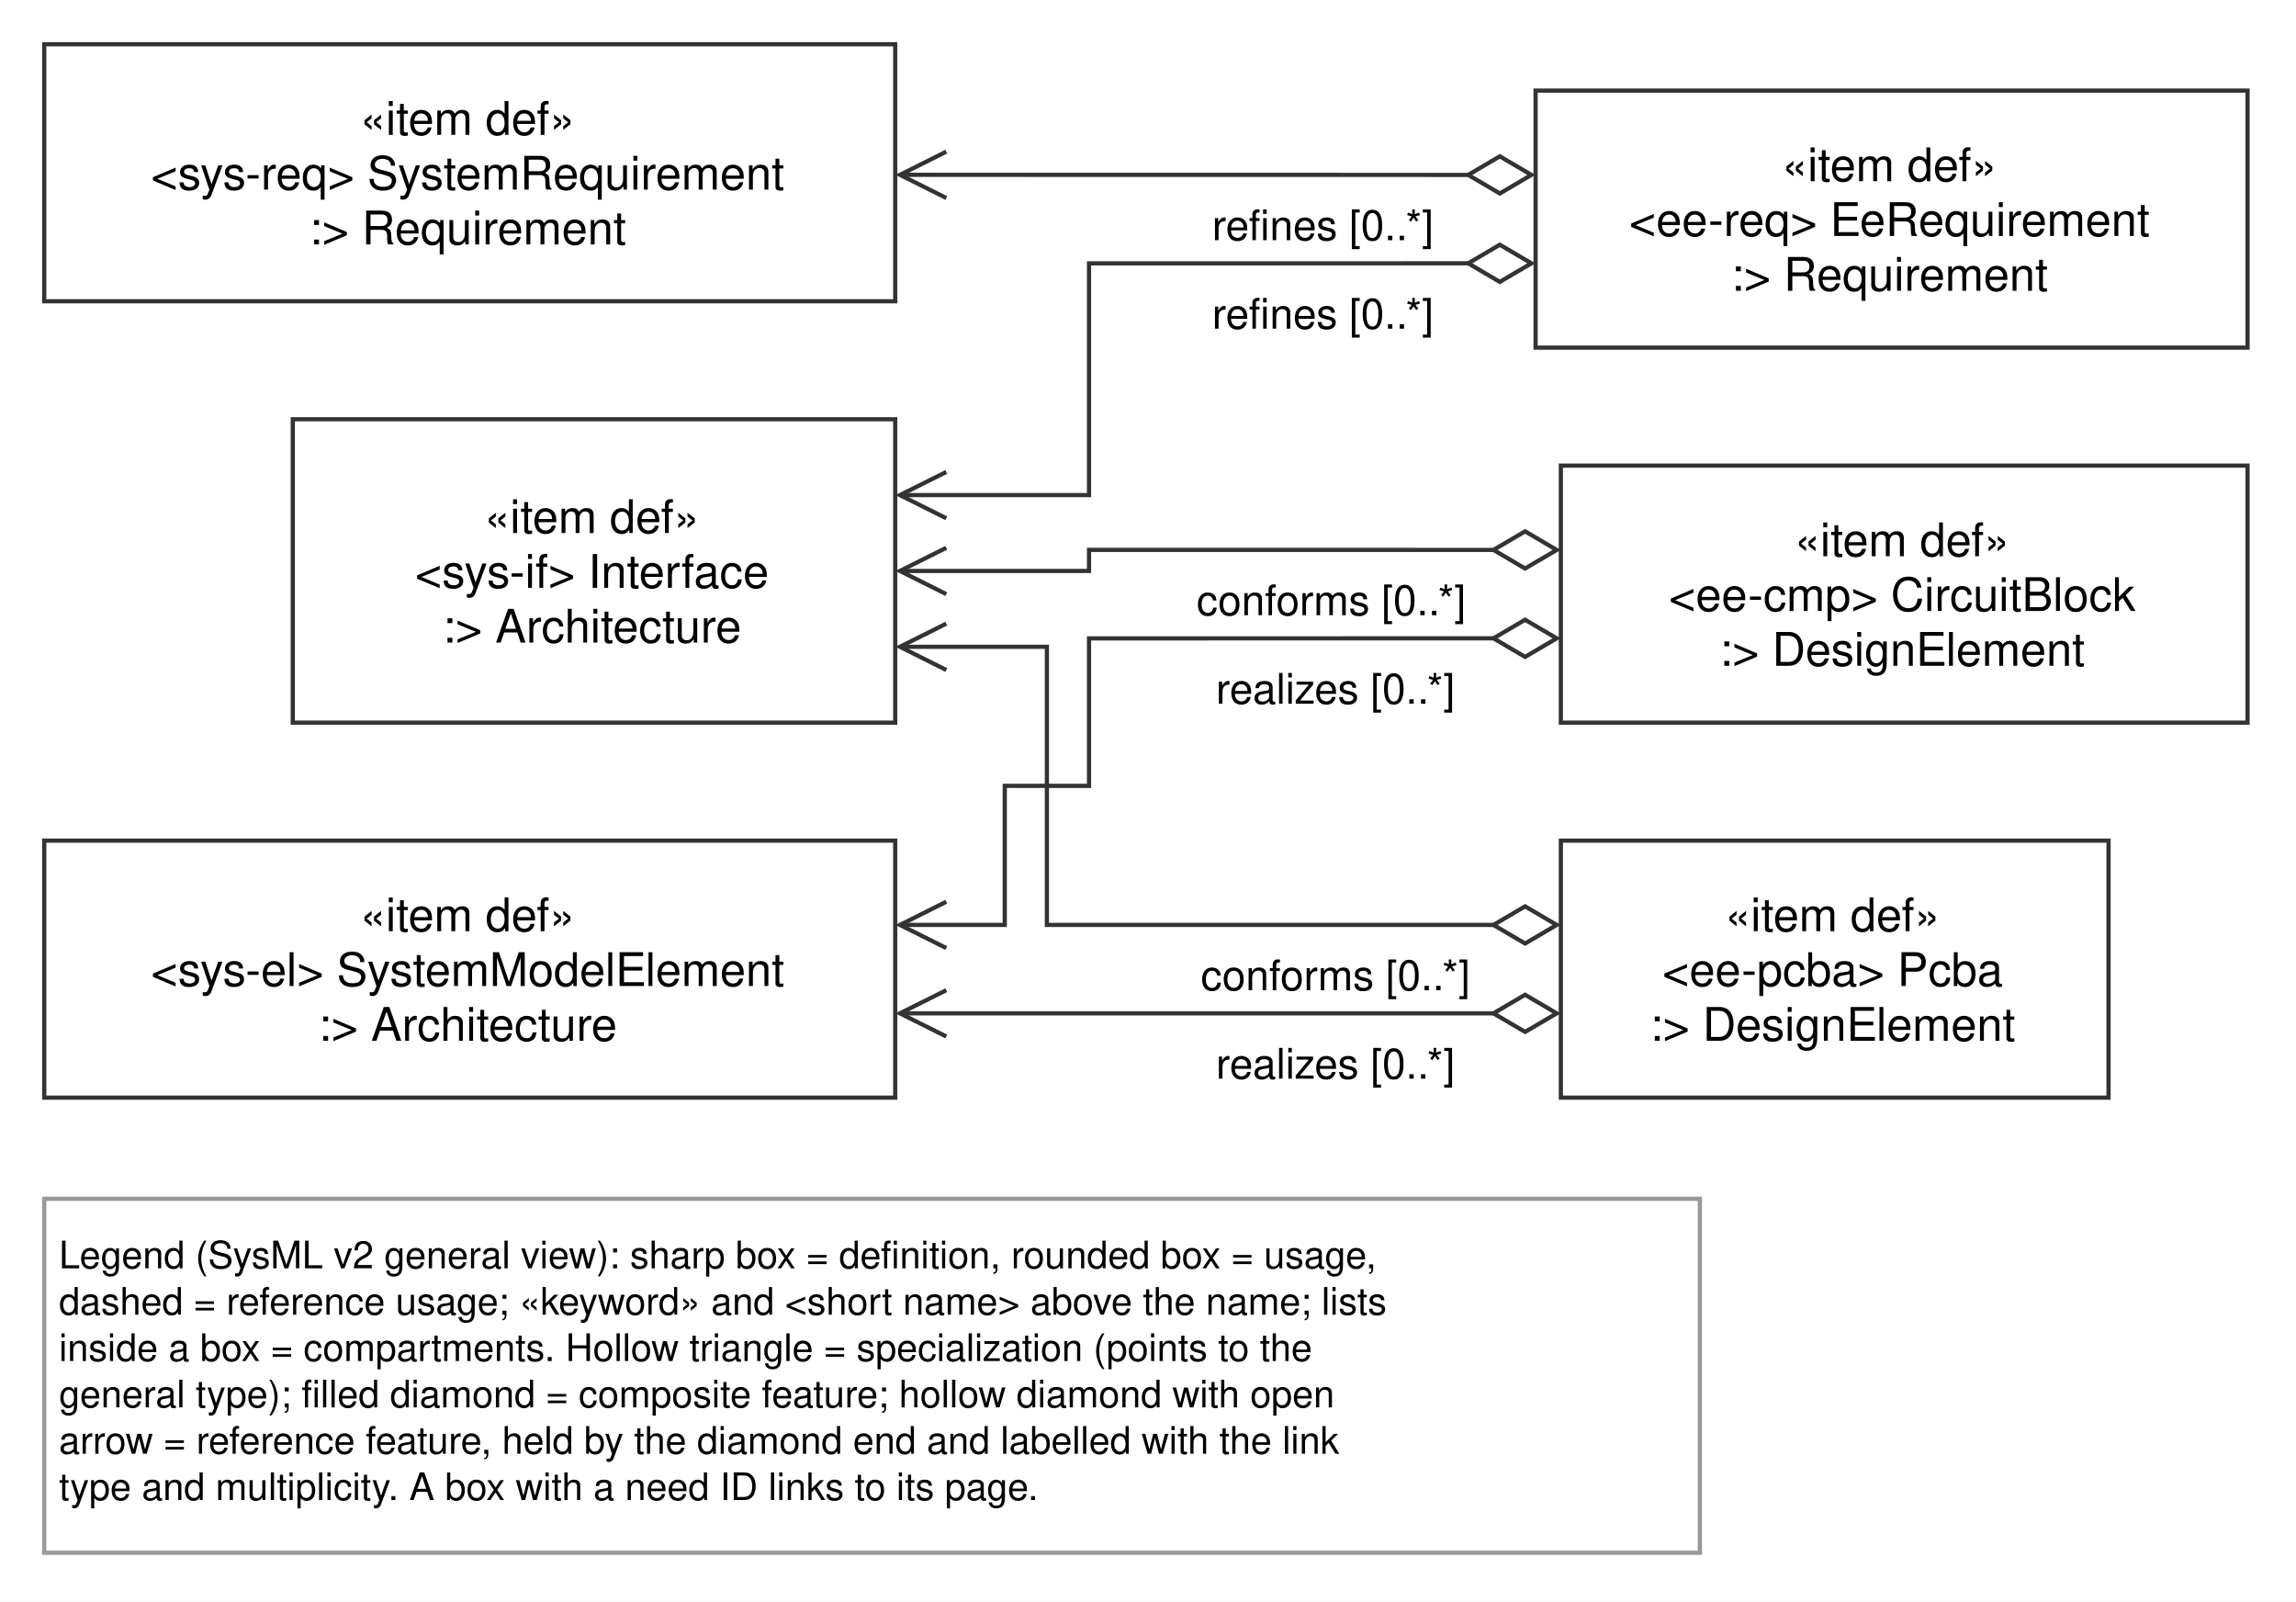
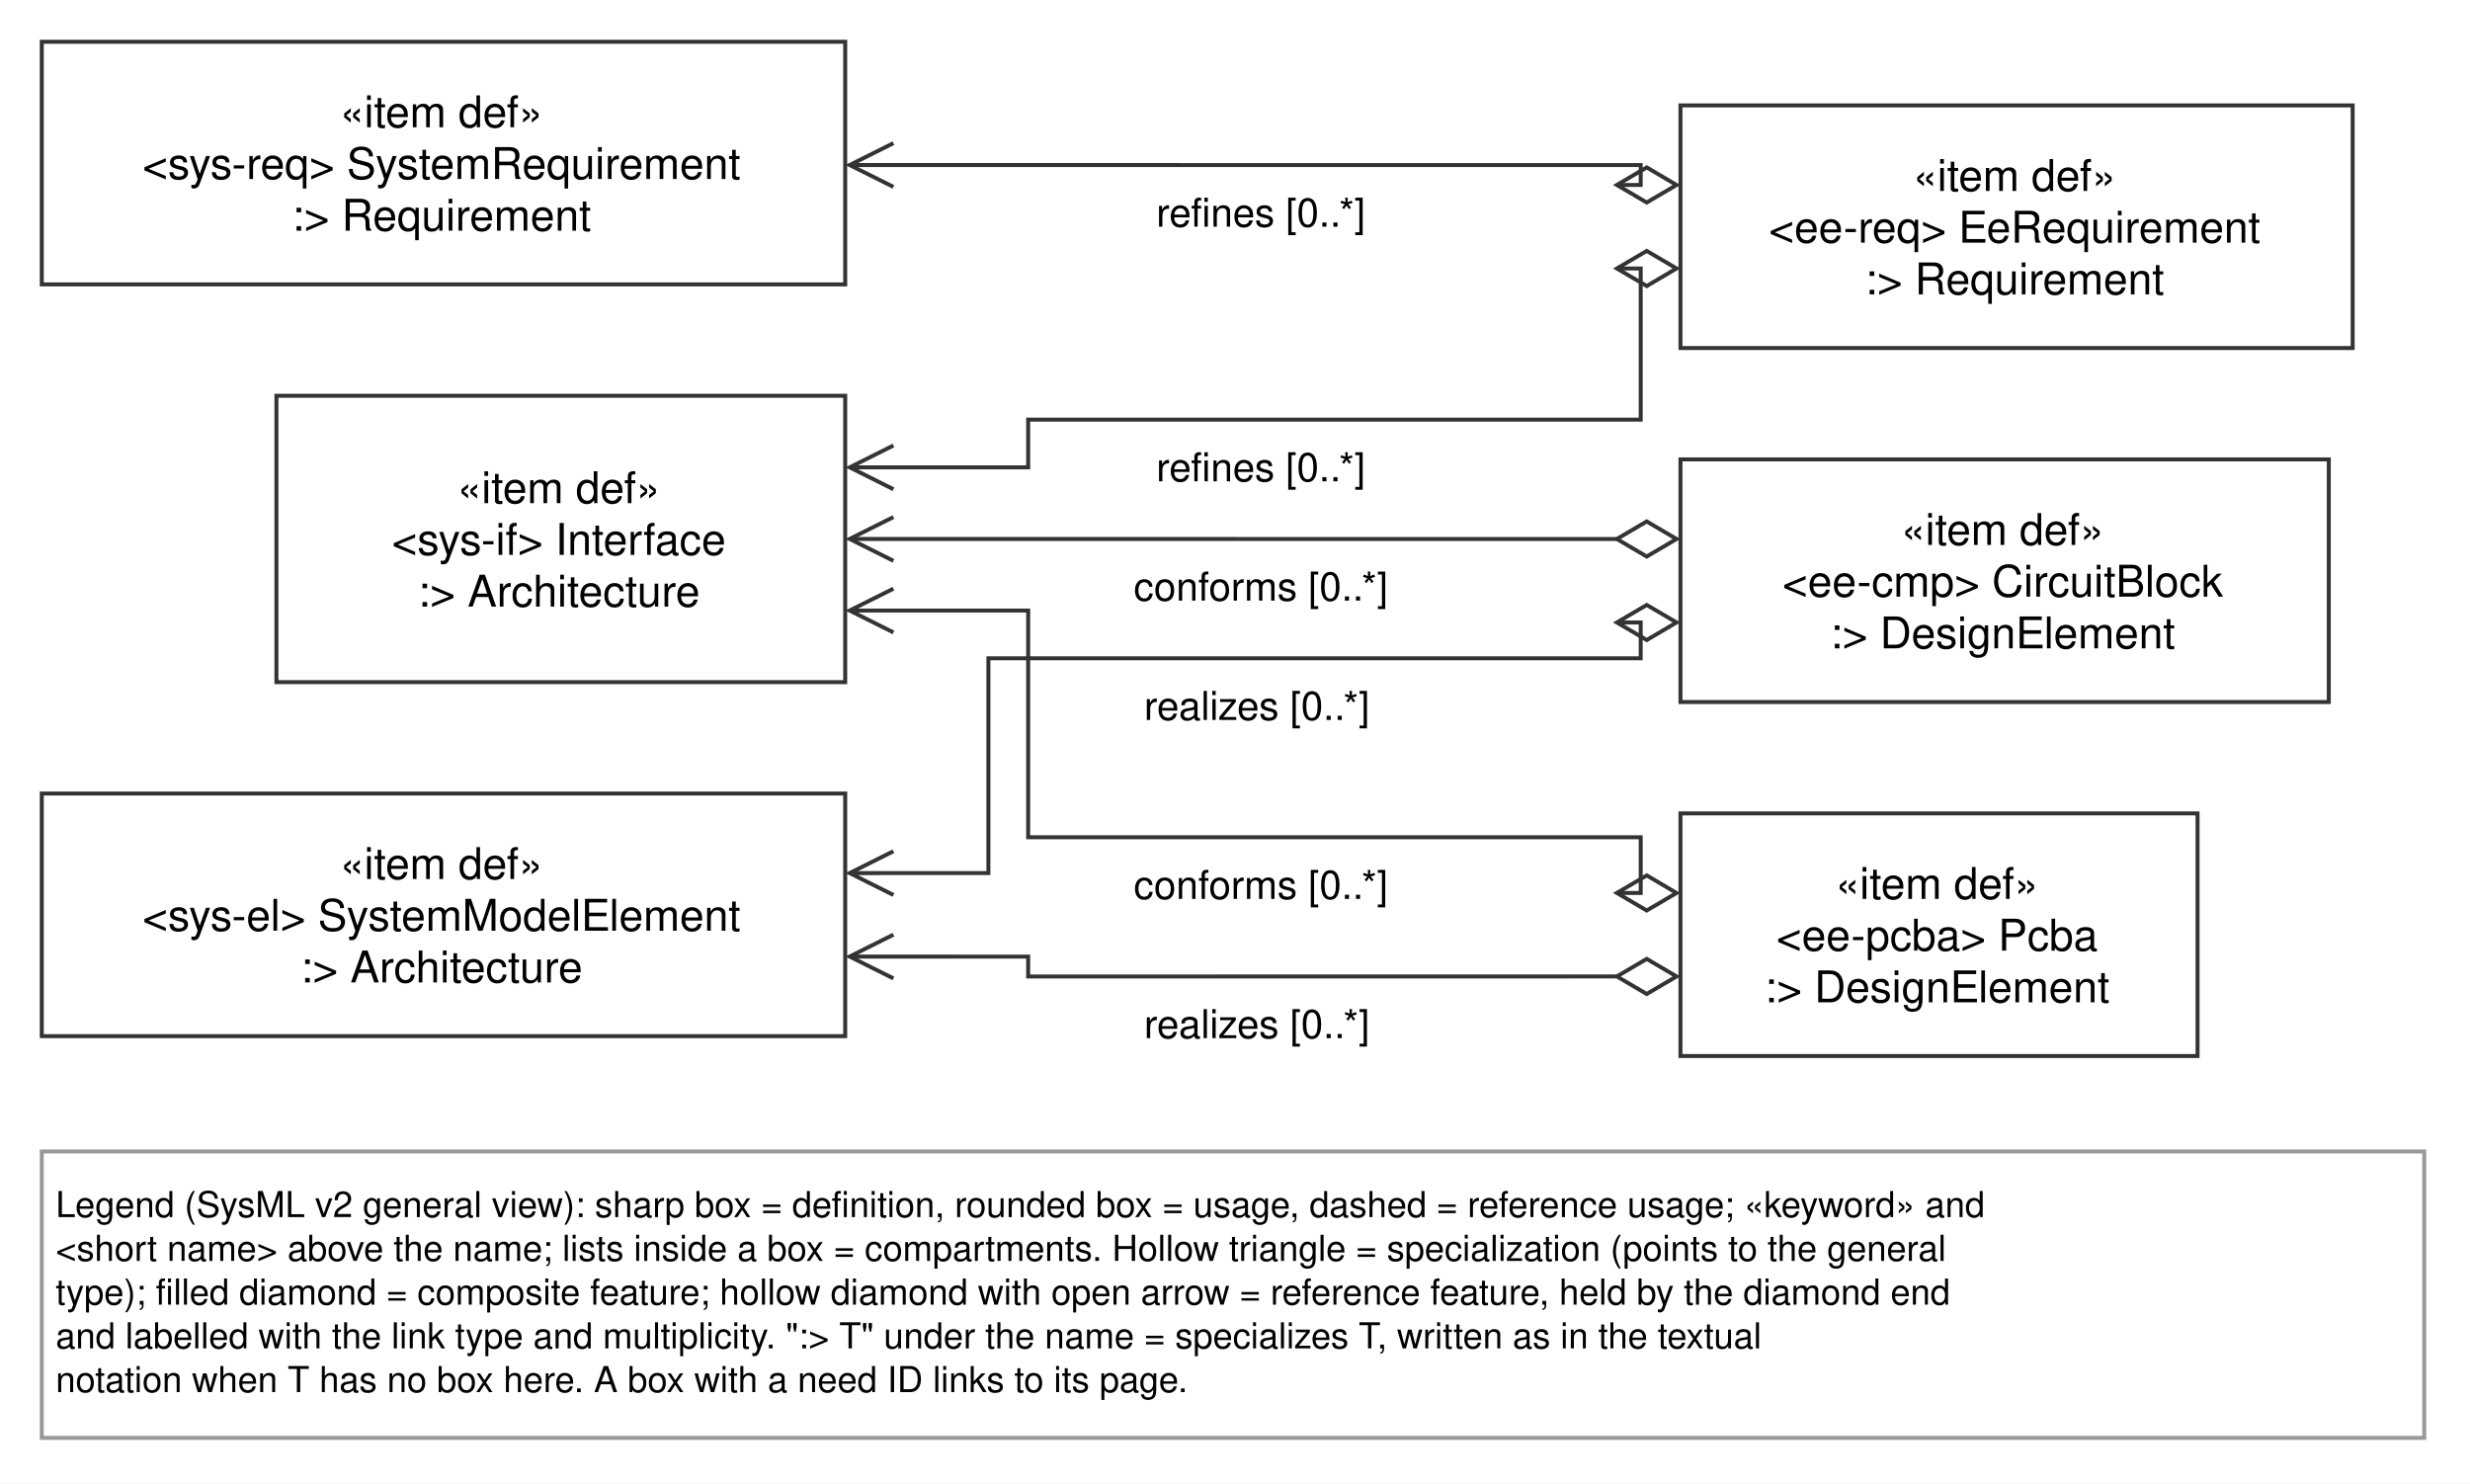
- <svg xmlns="http://www.w3.org/2000/svg" xmlns:xlink="http://www.w3.org/1999/xlink" style="background: #ffffff; background-color: light-dark(#ffffff, #121212);" version="1.1" width="545px" height="380px" viewBox="0 0 545 380" id="xd-view-sysEe" content="&lt;mxfile host=&quot;xdmod-curatrix&quot;&gt;   &lt;diagram id=&quot;view:sysEe&quot; name=&quot;sysEe&quot;&gt;     &lt;mxGraphModel grid=&quot;1&quot; gridSize=&quot;10&quot; page=&quot;0&quot;&gt;       &lt;root&gt;         &lt;mxCell id=&quot;0&quot; /&gt;         &lt;mxCell id=&quot;1&quot; parent=&quot;0&quot; /&gt;         &lt;object id=&quot;XdmodNeeds::Electrical::CircuitBlock&quot; label=&quot;«item def»&amp;#10;&amp;lt;ee-cmp&amp;gt; CircuitBlock&amp;#10;:&amp;gt; DesignElement&quot; sysml_kind=&quot;ItemDefinition&quot;&gt;           &lt;mxCell style=&quot;html=0;fontFamily=Helvetica;fontSize=11;strokeColor=#333333;rounded=0;fillColor=#FFFFFF;verticalAlign=middle;&quot; parent=&quot;1&quot; vertex=&quot;1&quot;&gt;             &lt;mxGeometry x=&quot;372&quot; y=&quot;112&quot; width=&quot;163&quot; height=&quot;61&quot; as=&quot;geometry&quot; /&gt;           &lt;/mxCell&gt;         &lt;/object&gt;         &lt;object id=&quot;XdmodNeeds::Electrical::EeRequirement&quot; label=&quot;«item def»&amp;#10;&amp;lt;ee-req&amp;gt; EeRequirement&amp;#10;:&amp;gt; Requirement&quot; sysml_kind=&quot;ItemDefinition&quot;&gt;           &lt;mxCell style=&quot;html=0;fontFamily=Helvetica;fontSize=11;strokeColor=#333333;rounded=0;fillColor=#FFFFFF;verticalAlign=middle;&quot; parent=&quot;1&quot; vertex=&quot;1&quot;&gt;             &lt;mxGeometry x=&quot;366&quot; y=&quot;23&quot; width=&quot;169&quot; height=&quot;61&quot; as=&quot;geometry&quot; /&gt;           &lt;/mxCell&gt;         &lt;/object&gt;         &lt;object id=&quot;XdmodNeeds::Electrical::Pcba&quot; label=&quot;«item def»&amp;#10;&amp;lt;ee-pcba&amp;gt; Pcba&amp;#10;:&amp;gt; DesignElement&quot; sysml_kind=&quot;ItemDefinition&quot; trace_id=&quot;XD-ADR-0023&quot; link=&quot;need:XD-ADR-0023&quot;&gt;           &lt;mxCell style=&quot;html=0;fontFamily=Helvetica;fontSize=11;strokeColor=#333333;rounded=0;fillColor=#FFFFFF;verticalAlign=middle;&quot; parent=&quot;1&quot; vertex=&quot;1&quot;&gt;             &lt;mxGeometry x=&quot;372&quot; y=&quot;201&quot; width=&quot;130&quot; height=&quot;61&quot; as=&quot;geometry&quot; /&gt;           &lt;/mxCell&gt;         &lt;/object&gt;         &lt;object id=&quot;XdmodNeeds::System::Interface&quot; label=&quot;«item def»&amp;#10;&amp;lt;sys-if&amp;gt; Interface&amp;#10;:&amp;gt; Architecture&quot; sysml_kind=&quot;ItemDefinition&quot;&gt;           &lt;mxCell style=&quot;html=0;fontFamily=Helvetica;fontSize=11;strokeColor=#333333;rounded=0;fillColor=#FFFFFF;verticalAlign=middle;&quot; parent=&quot;1&quot; vertex=&quot;1&quot;&gt;             &lt;mxGeometry x=&quot;71&quot; y=&quot;101&quot; width=&quot;143&quot; height=&quot;72&quot; as=&quot;geometry&quot; /&gt;           &lt;/mxCell&gt;         &lt;/object&gt;         &lt;object id=&quot;XdmodNeeds::System::SystemModelElement&quot; label=&quot;«item def»&amp;#10;&amp;lt;sys-el&amp;gt; SystemModelElement&amp;#10;:&amp;gt; Architecture&quot; sysml_kind=&quot;ItemDefinition&quot;&gt;           &lt;mxCell style=&quot;html=0;fontFamily=Helvetica;fontSize=11;strokeColor=#333333;rounded=0;fillColor=#FFFFFF;verticalAlign=middle;&quot; parent=&quot;1&quot; vertex=&quot;1&quot;&gt;             &lt;mxGeometry x=&quot;12&quot; y=&quot;201&quot; width=&quot;202&quot; height=&quot;61&quot; as=&quot;geometry&quot; /&gt;           &lt;/mxCell&gt;         &lt;/object&gt;         &lt;object id=&quot;XdmodNeeds::System::SystemRequirement&quot; label=&quot;«item def»&amp;#10;&amp;lt;sys-req&amp;gt; SystemRequirement&amp;#10;:&amp;gt; Requirement&quot; sysml_kind=&quot;ItemDefinition&quot;&gt;           &lt;mxCell style=&quot;html=0;fontFamily=Helvetica;fontSize=11;strokeColor=#333333;rounded=0;fillColor=#FFFFFF;verticalAlign=middle;&quot; parent=&quot;1&quot; vertex=&quot;1&quot;&gt;             &lt;mxGeometry x=&quot;12&quot; y=&quot;12&quot; width=&quot;202&quot; height=&quot;61&quot; as=&quot;geometry&quot; /&gt;           &lt;/mxCell&gt;         &lt;/object&gt;         &lt;object id=&quot;xd-legend&quot; label=&quot;Legend (SysML v2 general view): sharp box = definition, rounded box = usage,&amp;#10;dashed = reference usage; «keyword» and &amp;lt;short name&amp;gt; above the name; lists&amp;#10;inside a box = compartments. Hollow triangle = specialization (points to the&amp;#10;general type); filled diamond = composite feature; hollow diamond with open&amp;#10;arrow = reference feature, held by the diamond end and labelled with the link&amp;#10;type and multiplicity. A box with a need ID links to its page.&quot; sysml_kind=&quot;legend&quot;&gt;           &lt;mxCell style=&quot;text;html=0;align=left;verticalAlign=top;fontFamily=Helvetica;fontSize=9;fillColor=#FFFFFF;strokeColor=#999999;spacing=4;&quot; parent=&quot;1&quot; vertex=&quot;1&quot;&gt;             &lt;mxGeometry x=&quot;12&quot; y=&quot;286&quot; width=&quot;393&quot; height=&quot;84&quot; as=&quot;geometry&quot; /&gt;           &lt;/mxCell&gt;         &lt;/object&gt;         &lt;object id=&quot;XdmodNeeds::Electrical::CircuitBlock-&amp;gt;XdmodNeeds::System::Interface:conforms&quot; label=&quot;conforms [0..*]&quot; sysml_kind=&quot;ReferenceUsage&quot;&gt;           &lt;mxCell style=&quot;html=0;rounded=0;endSize=10;startSize=14;fontFamily=Helvetica;fontSize=10;labelBackgroundColor=#FFFFFF;strokeColor=#333333;startArrow=diamondThin;startFill=0;endArrow=open;exitX=0.000;exitY=0.328;exitDx=0;exitDy=0;exitPerimeter=0;entryX=1.000;entryY=0.500;entryDx=0;entryDy=0;entryPerimeter=0;&quot; parent=&quot;1&quot; edge=&quot;1&quot; source=&quot;XdmodNeeds::Electrical::CircuitBlock&quot; target=&quot;XdmodNeeds::System::Interface&quot;&gt;             &lt;mxGeometry relative=&quot;1&quot; as=&quot;geometry&quot;&gt;               &lt;Array as=&quot;points&quot;&gt;                 &lt;mxPoint x=&quot;260&quot; y=&quot;132&quot; /&gt;                 &lt;mxPoint x=&quot;260&quot; y=&quot;137&quot; /&gt;               &lt;/Array&gt;               &lt;mxPoint x=&quot;28&quot; y=&quot;12&quot; as=&quot;offset&quot; /&gt;             &lt;/mxGeometry&gt;           &lt;/mxCell&gt;         &lt;/object&gt;         &lt;object id=&quot;XdmodNeeds::Electrical::CircuitBlock-&amp;gt;XdmodNeeds::System::SystemModelElement:realizes&quot; label=&quot;realizes [0..*]&quot; sysml_kind=&quot;ReferenceUsage&quot;&gt;           &lt;mxCell style=&quot;html=0;rounded=0;endSize=10;startSize=14;fontFamily=Helvetica;fontSize=10;labelBackgroundColor=#FFFFFF;strokeColor=#333333;startArrow=diamondThin;startFill=0;endArrow=open;exitX=0.000;exitY=0.672;exitDx=0;exitDy=0;exitPerimeter=0;entryX=1.000;entryY=0.328;entryDx=0;entryDy=0;entryPerimeter=0;&quot; parent=&quot;1&quot; edge=&quot;1&quot; source=&quot;XdmodNeeds::Electrical::CircuitBlock&quot; target=&quot;XdmodNeeds::System::SystemModelElement&quot;&gt;             &lt;mxGeometry relative=&quot;1&quot; as=&quot;geometry&quot;&gt;               &lt;Array as=&quot;points&quot;&gt;                 &lt;mxPoint x=&quot;260&quot; y=&quot;153&quot; /&gt;                 &lt;mxPoint x=&quot;260&quot; y=&quot;188&quot; /&gt;                 &lt;mxPoint x=&quot;240&quot; y=&quot;188&quot; /&gt;                 &lt;mxPoint x=&quot;240&quot; y=&quot;221&quot; /&gt;               &lt;/Array&gt;               &lt;mxPoint x=&quot;59&quot; y=&quot;11&quot; as=&quot;offset&quot; /&gt;             &lt;/mxGeometry&gt;           &lt;/mxCell&gt;         &lt;/object&gt;         &lt;object id=&quot;XdmodNeeds::Electrical::EeRequirement-&amp;gt;XdmodNeeds::System::Interface:refinesInterface&quot; label=&quot;refines [0..*]&quot; sysml_kind=&quot;ReferenceUsage&quot;&gt;           &lt;mxCell style=&quot;html=0;rounded=0;endSize=10;startSize=14;fontFamily=Helvetica;fontSize=10;labelBackgroundColor=#FFFFFF;strokeColor=#333333;startArrow=diamondThin;startFill=0;endArrow=open;exitX=0.000;exitY=0.672;exitDx=0;exitDy=0;exitPerimeter=0;entryX=1.000;entryY=0.250;entryDx=0;entryDy=0;entryPerimeter=0;&quot; parent=&quot;1&quot; edge=&quot;1&quot; source=&quot;XdmodNeeds::Electrical::EeRequirement&quot; target=&quot;XdmodNeeds::System::Interface&quot;&gt;             &lt;mxGeometry relative=&quot;1&quot; as=&quot;geometry&quot;&gt;               &lt;Array as=&quot;points&quot;&gt;                 &lt;mxPoint x=&quot;260&quot; y=&quot;64&quot; /&gt;                 &lt;mxPoint x=&quot;260&quot; y=&quot;119&quot; /&gt;               &lt;/Array&gt;               &lt;mxPoint x=&quot;54&quot; y=&quot;12&quot; as=&quot;offset&quot; /&gt;             &lt;/mxGeometry&gt;           &lt;/mxCell&gt;         &lt;/object&gt;         &lt;object id=&quot;XdmodNeeds::Electrical::EeRequirement-&amp;gt;XdmodNeeds::System::SystemRequirement:refinesRequirement&quot; label=&quot;refines [0..*]&quot; sysml_kind=&quot;ReferenceUsage&quot;&gt;           &lt;mxCell style=&quot;html=0;rounded=0;endSize=10;startSize=14;fontFamily=Helvetica;fontSize=10;labelBackgroundColor=#FFFFFF;strokeColor=#333333;startArrow=diamondThin;startFill=0;endArrow=open;exitX=0.000;exitY=0.328;exitDx=0;exitDy=0;exitPerimeter=0;entryX=1.000;entryY=0.508;entryDx=0;entryDy=0;entryPerimeter=0;&quot; parent=&quot;1&quot; edge=&quot;1&quot; source=&quot;XdmodNeeds::Electrical::EeRequirement&quot; target=&quot;XdmodNeeds::System::SystemRequirement&quot;&gt;             &lt;mxGeometry relative=&quot;1&quot; as=&quot;geometry&quot;&gt;               &lt;mxPoint x=&quot;26&quot; y=&quot;12&quot; as=&quot;offset&quot; /&gt;             &lt;/mxGeometry&gt;           &lt;/mxCell&gt;         &lt;/object&gt;         &lt;object id=&quot;XdmodNeeds::Electrical::Pcba-&amp;gt;XdmodNeeds::System::Interface:conforms&quot; label=&quot;conforms [0..*]&quot; sysml_kind=&quot;ReferenceUsage&quot;&gt;           &lt;mxCell style=&quot;html=0;rounded=0;endSize=10;startSize=14;fontFamily=Helvetica;fontSize=10;labelBackgroundColor=#FFFFFF;strokeColor=#333333;startArrow=diamondThin;startFill=0;endArrow=open;exitX=0.000;exitY=0.328;exitDx=0;exitDy=0;exitPerimeter=0;entryX=1.000;entryY=0.750;entryDx=0;entryDy=0;entryPerimeter=0;&quot; parent=&quot;1&quot; edge=&quot;1&quot; source=&quot;XdmodNeeds::Electrical::Pcba&quot; target=&quot;XdmodNeeds::System::Interface&quot;&gt;             &lt;mxGeometry relative=&quot;1&quot; as=&quot;geometry&quot;&gt;               &lt;Array as=&quot;points&quot;&gt;                 &lt;mxPoint x=&quot;250&quot; y=&quot;221&quot; /&gt;                 &lt;mxPoint x=&quot;250&quot; y=&quot;155&quot; /&gt;               &lt;/Array&gt;               &lt;mxPoint x=&quot;59&quot; y=&quot;12&quot; as=&quot;offset&quot; /&gt;             &lt;/mxGeometry&gt;           &lt;/mxCell&gt;         &lt;/object&gt;         &lt;object id=&quot;XdmodNeeds::Electrical::Pcba-&amp;gt;XdmodNeeds::System::SystemModelElement:realizes&quot; label=&quot;realizes [0..*]&quot; sysml_kind=&quot;ReferenceUsage&quot;&gt;           &lt;mxCell style=&quot;html=0;rounded=0;endSize=10;startSize=14;fontFamily=Helvetica;fontSize=10;labelBackgroundColor=#FFFFFF;strokeColor=#333333;startArrow=diamondThin;startFill=0;endArrow=open;exitX=0.000;exitY=0.672;exitDx=0;exitDy=0;exitPerimeter=0;entryX=1.000;entryY=0.672;entryDx=0;entryDy=0;entryPerimeter=0;&quot; parent=&quot;1&quot; edge=&quot;1&quot; source=&quot;XdmodNeeds::Electrical::Pcba&quot; target=&quot;XdmodNeeds::System::SystemModelElement&quot;&gt;             &lt;mxGeometry relative=&quot;1&quot; as=&quot;geometry&quot;&gt;               &lt;mxPoint x=&quot;26&quot; y=&quot;12&quot; as=&quot;offset&quot; /&gt;             &lt;/mxGeometry&gt;           &lt;/mxCell&gt;         &lt;/object&gt;       &lt;/root&gt;     &lt;/mxGraphModel&gt;   &lt;/diagram&gt; &lt;/mxfile&gt; " data-xdmod-hash="sha256:583f17a999e8de545b07deaf0bfcb901f35b64ec84c803f1d97a28ecc459a5e0">
+ <svg xmlns="http://www.w3.org/2000/svg" xmlns:xlink="http://www.w3.org/1999/xlink" style="background: #ffffff; background-color: light-dark(#ffffff, #121212);" version="1.1" width="621px" height="373px" viewBox="0 0 621 373" id="xd-view-sysEe" content="&lt;mxfile host=&quot;xdmod-curatrix&quot;&gt;   &lt;diagram id=&quot;view:sysEe&quot; name=&quot;sysEe&quot;&gt;     &lt;mxGraphModel grid=&quot;1&quot; gridSize=&quot;10&quot; page=&quot;0&quot;&gt;       &lt;root&gt;         &lt;mxCell id=&quot;0&quot; /&gt;         &lt;mxCell id=&quot;1&quot; parent=&quot;0&quot; /&gt;         &lt;object id=&quot;XdmodNeeds::Electrical::CircuitBlock&quot; label=&quot;«item def»&amp;#10;&amp;lt;ee-cmp&amp;gt; CircuitBlock&amp;#10;:&amp;gt; DesignElement&quot; sysml_kind=&quot;ItemDefinition&quot;&gt;           &lt;mxCell style=&quot;html=0;fontFamily=Helvetica;fontSize=11;strokeColor=#333333;rounded=0;fillColor=#FFFFFF;verticalAlign=middle;&quot; parent=&quot;1&quot; vertex=&quot;1&quot;&gt;             &lt;mxGeometry x=&quot;424&quot; y=&quot;117&quot; width=&quot;163&quot; height=&quot;61&quot; as=&quot;geometry&quot; /&gt;           &lt;/mxCell&gt;         &lt;/object&gt;         &lt;object id=&quot;XdmodNeeds::Electrical::EeRequirement&quot; label=&quot;«item def»&amp;#10;&amp;lt;ee-req&amp;gt; EeRequirement&amp;#10;:&amp;gt; Requirement&quot; sysml_kind=&quot;ItemDefinition&quot;&gt;           &lt;mxCell style=&quot;html=0;fontFamily=Helvetica;fontSize=11;strokeColor=#333333;rounded=0;fillColor=#FFFFFF;verticalAlign=middle;&quot; parent=&quot;1&quot; vertex=&quot;1&quot;&gt;             &lt;mxGeometry x=&quot;424&quot; y=&quot;28&quot; width=&quot;169&quot; height=&quot;61&quot; as=&quot;geometry&quot; /&gt;           &lt;/mxCell&gt;         &lt;/object&gt;         &lt;object id=&quot;XdmodNeeds::Electrical::Pcba&quot; label=&quot;«item def»&amp;#10;&amp;lt;ee-pcba&amp;gt; Pcba&amp;#10;:&amp;gt; DesignElement&quot; sysml_kind=&quot;ItemDefinition&quot; trace_id=&quot;XD-ADR-0023&quot; link=&quot;need:XD-ADR-0023&quot;&gt;           &lt;mxCell style=&quot;html=0;fontFamily=Helvetica;fontSize=11;strokeColor=#333333;rounded=0;fillColor=#FFFFFF;verticalAlign=middle;&quot; parent=&quot;1&quot; vertex=&quot;1&quot;&gt;             &lt;mxGeometry x=&quot;424&quot; y=&quot;206&quot; width=&quot;130&quot; height=&quot;61&quot; as=&quot;geometry&quot; /&gt;           &lt;/mxCell&gt;         &lt;/object&gt;         &lt;object id=&quot;XdmodNeeds::System::Interface&quot; label=&quot;«item def»&amp;#10;&amp;lt;sys-if&amp;gt; Interface&amp;#10;:&amp;gt; Architecture&quot; sysml_kind=&quot;ItemDefinition&quot;&gt;           &lt;mxCell style=&quot;html=0;fontFamily=Helvetica;fontSize=11;strokeColor=#333333;rounded=0;fillColor=#FFFFFF;verticalAlign=middle;&quot; parent=&quot;1&quot; vertex=&quot;1&quot;&gt;             &lt;mxGeometry x=&quot;71&quot; y=&quot;101&quot; width=&quot;143&quot; height=&quot;72&quot; as=&quot;geometry&quot; /&gt;           &lt;/mxCell&gt;         &lt;/object&gt;         &lt;object id=&quot;XdmodNeeds::System::SystemModelElement&quot; label=&quot;«item def»&amp;#10;&amp;lt;sys-el&amp;gt; SystemModelElement&amp;#10;:&amp;gt; Architecture&quot; sysml_kind=&quot;ItemDefinition&quot;&gt;           &lt;mxCell style=&quot;html=0;fontFamily=Helvetica;fontSize=11;strokeColor=#333333;rounded=0;fillColor=#FFFFFF;verticalAlign=middle;&quot; parent=&quot;1&quot; vertex=&quot;1&quot;&gt;             &lt;mxGeometry x=&quot;12&quot; y=&quot;201&quot; width=&quot;202&quot; height=&quot;61&quot; as=&quot;geometry&quot; /&gt;           &lt;/mxCell&gt;         &lt;/object&gt;         &lt;object id=&quot;XdmodNeeds::System::SystemRequirement&quot; label=&quot;«item def»&amp;#10;&amp;lt;sys-req&amp;gt; SystemRequirement&amp;#10;:&amp;gt; Requirement&quot; sysml_kind=&quot;ItemDefinition&quot;&gt;           &lt;mxCell style=&quot;html=0;fontFamily=Helvetica;fontSize=11;strokeColor=#333333;rounded=0;fillColor=#FFFFFF;verticalAlign=middle;&quot; parent=&quot;1&quot; vertex=&quot;1&quot;&gt;             &lt;mxGeometry x=&quot;12&quot; y=&quot;12&quot; width=&quot;202&quot; height=&quot;61&quot; as=&quot;geometry&quot; /&gt;           &lt;/mxCell&gt;         &lt;/object&gt;         &lt;object id=&quot;xd-legend&quot; label=&quot;Legend (SysML v2 general view): sharp box = definition, rounded box = usage, dashed = reference usage; «keyword» and&amp;#10;&amp;lt;short name&amp;gt; above the name; lists inside a box = compartments. Hollow triangle = specialization (points to the general&amp;#10;type); filled diamond = composite feature; hollow diamond with open arrow = reference feature, held by the diamond end&amp;#10;and labelled with the link type and multiplicity. &amp;quot;:&amp;gt; T&amp;quot; under the name = specializes T, written as in the textual&amp;#10;notation when T has no box here. A box with a need ID links to its page.&quot; sysml_kind=&quot;legend&quot;&gt;           &lt;mxCell style=&quot;text;html=0;align=left;verticalAlign=top;fontFamily=Helvetica;fontSize=9;fillColor=#FFFFFF;strokeColor=#999999;spacing=4;&quot; parent=&quot;1&quot; vertex=&quot;1&quot;&gt;             &lt;mxGeometry x=&quot;12&quot; y=&quot;291&quot; width=&quot;599&quot; height=&quot;72&quot; as=&quot;geometry&quot; /&gt;           &lt;/mxCell&gt;         &lt;/object&gt;         &lt;object id=&quot;XdmodNeeds::Electrical::CircuitBlock-&amp;gt;XdmodNeeds::System::Interface:conforms&quot; label=&quot;conforms [0..*]&quot; sysml_kind=&quot;ReferenceUsage&quot;&gt;           &lt;mxCell style=&quot;html=0;rounded=0;endSize=10;startSize=14;fontFamily=Helvetica;fontSize=10;labelBackgroundColor=#FFFFFF;strokeColor=#333333;startArrow=diamondThin;startFill=0;endArrow=open;exitX=0.000;exitY=0.328;exitDx=0;exitDy=0;exitPerimeter=0;entryX=1.000;entryY=0.500;entryDx=0;entryDy=0;entryPerimeter=0;&quot; parent=&quot;1&quot; edge=&quot;1&quot; source=&quot;XdmodNeeds::Electrical::CircuitBlock&quot; target=&quot;XdmodNeeds::System::Interface&quot;&gt;             &lt;mxGeometry relative=&quot;1&quot; as=&quot;geometry&quot;&gt;               &lt;mxPoint x=&quot;0&quot; y=&quot;12&quot; as=&quot;offset&quot; /&gt;             &lt;/mxGeometry&gt;           &lt;/mxCell&gt;         &lt;/object&gt;         &lt;object id=&quot;XdmodNeeds::Electrical::CircuitBlock-&amp;gt;XdmodNeeds::System::SystemModelElement:realizes&quot; label=&quot;realizes [0..*]&quot; sysml_kind=&quot;ReferenceUsage&quot;&gt;           &lt;mxCell style=&quot;html=0;rounded=0;endSize=10;startSize=14;fontFamily=Helvetica;fontSize=10;labelBackgroundColor=#FFFFFF;strokeColor=#333333;startArrow=diamondThin;startFill=0;endArrow=open;exitX=0.000;exitY=0.672;exitDx=0;exitDy=0;exitPerimeter=0;entryX=1.000;entryY=0.328;entryDx=0;entryDy=0;entryPerimeter=0;&quot; parent=&quot;1&quot; edge=&quot;1&quot; source=&quot;XdmodNeeds::Electrical::CircuitBlock&quot; target=&quot;XdmodNeeds::System::SystemModelElement&quot;&gt;             &lt;mxGeometry relative=&quot;1&quot; as=&quot;geometry&quot;&gt;               &lt;Array as=&quot;points&quot;&gt;                 &lt;mxPoint x=&quot;414&quot; y=&quot;158&quot; /&gt;                 &lt;mxPoint x=&quot;414&quot; y=&quot;167&quot; /&gt;                 &lt;mxPoint x=&quot;250&quot; y=&quot;167&quot; /&gt;                 &lt;mxPoint x=&quot;250&quot; y=&quot;221&quot; /&gt;               &lt;/Array&gt;               &lt;mxPoint x=&quot;22&quot; y=&quot;12&quot; as=&quot;offset&quot; /&gt;             &lt;/mxGeometry&gt;           &lt;/mxCell&gt;         &lt;/object&gt;         &lt;object id=&quot;XdmodNeeds::Electrical::EeRequirement-&amp;gt;XdmodNeeds::System::Interface:refinesInterface&quot; label=&quot;refines [0..*]&quot; sysml_kind=&quot;ReferenceUsage&quot;&gt;           &lt;mxCell style=&quot;html=0;rounded=0;endSize=10;startSize=14;fontFamily=Helvetica;fontSize=10;labelBackgroundColor=#FFFFFF;strokeColor=#333333;startArrow=diamondThin;startFill=0;endArrow=open;exitX=0.000;exitY=0.672;exitDx=0;exitDy=0;exitPerimeter=0;entryX=1.000;entryY=0.250;entryDx=0;entryDy=0;entryPerimeter=0;&quot; parent=&quot;1&quot; edge=&quot;1&quot; source=&quot;XdmodNeeds::Electrical::EeRequirement&quot; target=&quot;XdmodNeeds::System::Interface&quot;&gt;             &lt;mxGeometry relative=&quot;1&quot; as=&quot;geometry&quot;&gt;               &lt;Array as=&quot;points&quot;&gt;                 &lt;mxPoint x=&quot;414&quot; y=&quot;69&quot; /&gt;                 &lt;mxPoint x=&quot;414&quot; y=&quot;107&quot; /&gt;                 &lt;mxPoint x=&quot;260&quot; y=&quot;107&quot; /&gt;                 &lt;mxPoint x=&quot;260&quot; y=&quot;119&quot; /&gt;               &lt;/Array&gt;               &lt;mxPoint x=&quot;-13&quot; y=&quot;12&quot; as=&quot;offset&quot; /&gt;             &lt;/mxGeometry&gt;           &lt;/mxCell&gt;         &lt;/object&gt;         &lt;object id=&quot;XdmodNeeds::Electrical::EeRequirement-&amp;gt;XdmodNeeds::System::SystemRequirement:refinesRequirement&quot; label=&quot;refines [0..*]&quot; sysml_kind=&quot;ReferenceUsage&quot;&gt;           &lt;mxCell style=&quot;html=0;rounded=0;endSize=10;startSize=14;fontFamily=Helvetica;fontSize=10;labelBackgroundColor=#FFFFFF;strokeColor=#333333;startArrow=diamondThin;startFill=0;endArrow=open;exitX=0.000;exitY=0.328;exitDx=0;exitDy=0;exitPerimeter=0;entryX=1.000;entryY=0.508;entryDx=0;entryDy=0;entryPerimeter=0;&quot; parent=&quot;1&quot; edge=&quot;1&quot; source=&quot;XdmodNeeds::Electrical::EeRequirement&quot; target=&quot;XdmodNeeds::System::SystemRequirement&quot;&gt;             &lt;mxGeometry relative=&quot;1&quot; as=&quot;geometry&quot;&gt;               &lt;Array as=&quot;points&quot;&gt;                 &lt;mxPoint x=&quot;414&quot; y=&quot;48&quot; /&gt;                 &lt;mxPoint x=&quot;414&quot; y=&quot;43&quot; /&gt;               &lt;/Array&gt;               &lt;mxPoint x=&quot;-2&quot; y=&quot;12&quot; as=&quot;offset&quot; /&gt;             &lt;/mxGeometry&gt;           &lt;/mxCell&gt;         &lt;/object&gt;         &lt;object id=&quot;XdmodNeeds::Electrical::Pcba-&amp;gt;XdmodNeeds::System::Interface:conforms&quot; label=&quot;conforms [0..*]&quot; sysml_kind=&quot;ReferenceUsage&quot;&gt;           &lt;mxCell style=&quot;html=0;rounded=0;endSize=10;startSize=14;fontFamily=Helvetica;fontSize=10;labelBackgroundColor=#FFFFFF;strokeColor=#333333;startArrow=diamondThin;startFill=0;endArrow=open;exitX=0.000;exitY=0.328;exitDx=0;exitDy=0;exitPerimeter=0;entryX=1.000;entryY=0.750;entryDx=0;entryDy=0;entryPerimeter=0;&quot; parent=&quot;1&quot; edge=&quot;1&quot; source=&quot;XdmodNeeds::Electrical::Pcba&quot; target=&quot;XdmodNeeds::System::Interface&quot;&gt;             &lt;mxGeometry relative=&quot;1&quot; as=&quot;geometry&quot;&gt;               &lt;Array as=&quot;points&quot;&gt;                 &lt;mxPoint x=&quot;414&quot; y=&quot;226&quot; /&gt;                 &lt;mxPoint x=&quot;414&quot; y=&quot;212&quot; /&gt;                 &lt;mxPoint x=&quot;260&quot; y=&quot;212&quot; /&gt;                 &lt;mxPoint x=&quot;260&quot; y=&quot;155&quot; /&gt;               &lt;/Array&gt;               &lt;mxPoint x=&quot;22&quot; y=&quot;12&quot; as=&quot;offset&quot; /&gt;             &lt;/mxGeometry&gt;           &lt;/mxCell&gt;         &lt;/object&gt;         &lt;object id=&quot;XdmodNeeds::Electrical::Pcba-&amp;gt;XdmodNeeds::System::SystemModelElement:realizes&quot; label=&quot;realizes [0..*]&quot; sysml_kind=&quot;ReferenceUsage&quot;&gt;           &lt;mxCell style=&quot;html=0;rounded=0;endSize=10;startSize=14;fontFamily=Helvetica;fontSize=10;labelBackgroundColor=#FFFFFF;strokeColor=#333333;startArrow=diamondThin;startFill=0;endArrow=open;exitX=0.000;exitY=0.672;exitDx=0;exitDy=0;exitPerimeter=0;entryX=1.000;entryY=0.672;entryDx=0;entryDy=0;entryPerimeter=0;&quot; parent=&quot;1&quot; edge=&quot;1&quot; source=&quot;XdmodNeeds::Electrical::Pcba&quot; target=&quot;XdmodNeeds::System::SystemModelElement&quot;&gt;             &lt;mxGeometry relative=&quot;1&quot; as=&quot;geometry&quot;&gt;               &lt;Array as=&quot;points&quot;&gt;                 &lt;mxPoint x=&quot;260&quot; y=&quot;247&quot; /&gt;                 &lt;mxPoint x=&quot;260&quot; y=&quot;242&quot; /&gt;               &lt;/Array&gt;               &lt;mxPoint x=&quot;2&quot; y=&quot;12&quot; as=&quot;offset&quot; /&gt;             &lt;/mxGeometry&gt;           &lt;/mxCell&gt;         &lt;/object&gt;       &lt;/root&gt;     &lt;/mxGraphModel&gt;   &lt;/diagram&gt; &lt;/mxfile&gt; " data-xdmod-hash="sha256:41123ac7a39333344de5a7f50b984e6009dc526201ee2754da56c5f9bc36b208">
  <style type="text/css">@supports (color: light-dark(#000, #fff)) { #xd-view-sysEe { --ge-adaptive-fg: light-dark(#000000, var(--ge-light-color, #ffffff)); } }</style>
  <defs />
  <rect fill="#ffffff" style="fill: light-dark(rgb(255, 255, 255), rgb(18, 18, 18));" width="100%" height="100%" x="0" y="0" />
  <g>
    <g data-cell-id="0">
      <g data-cell-id="1">
        <g data-cell-id="XdmodNeeds::Electrical::CircuitBlock">
          <g transform="translate(0.5,0.5)">
-             <rect x="370" y="110" width="163" height="61" fill="#ffffff" style="fill: light-dark(rgb(255, 255, 255), rgb(18, 18, 18)); stroke: light-dark(rgb(51, 51, 51), rgb(193, 193, 193));" stroke="#333333" pointer-events="all" />
+             <rect x="422" y="115" width="163" height="61" fill="#ffffff" style="fill: light-dark(rgb(255, 255, 255), rgb(18, 18, 18)); stroke: light-dark(rgb(51, 51, 51), rgb(193, 193, 193));" stroke="#333333" pointer-events="all" />
          </g>
          <g>
            <g fill="#000000" style="fill: var(--ge-adaptive-fg, #000000);" font-family="Helvetica" text-anchor="middle" font-size="11px">
-               <text x="451.5" y="132">«item def»</text>
-               <text x="451.5" y="145">&lt;ee-cmp&gt; CircuitBlock</text>
-               <text x="451.5" y="158">:&gt; DesignElement</text>
+               <text x="503.5" y="137">«item def»</text>
+               <text x="503.5" y="150">&lt;ee-cmp&gt; CircuitBlock</text>
+               <text x="503.5" y="163">:&gt; DesignElement</text>
            </g>
          </g>
        </g>
        <g data-cell-id="XdmodNeeds::Electrical::EeRequirement">
          <g transform="translate(0.5,0.5)">
-             <rect x="364" y="21" width="169" height="61" fill="#ffffff" style="fill: light-dark(rgb(255, 255, 255), rgb(18, 18, 18)); stroke: light-dark(rgb(51, 51, 51), rgb(193, 193, 193));" stroke="#333333" pointer-events="all" />
+             <rect x="422" y="26" width="169" height="61" fill="#ffffff" style="fill: light-dark(rgb(255, 255, 255), rgb(18, 18, 18)); stroke: light-dark(rgb(51, 51, 51), rgb(193, 193, 193));" stroke="#333333" pointer-events="all" />
          </g>
          <g>
            <g fill="#000000" style="fill: var(--ge-adaptive-fg, #000000);" font-family="Helvetica" text-anchor="middle" font-size="11px">
-               <text x="448.5" y="43">«item def»</text>
-               <text x="448.5" y="56">&lt;ee-req&gt; EeRequirement</text>
-               <text x="448.5" y="69">:&gt; Requirement</text>
+               <text x="506.5" y="48">«item def»</text>
+               <text x="506.5" y="61">&lt;ee-req&gt; EeRequirement</text>
+               <text x="506.5" y="74">:&gt; Requirement</text>
            </g>
          </g>
        </g>
        <g data-cell-id="XdmodNeeds::Electrical::Pcba">
          <a xlink:href="need:XD-ADR-0023">
            <g transform="translate(0.5,0.5)">
-               <rect x="370" y="199" width="130" height="61" fill="#ffffff" style="fill: light-dark(rgb(255, 255, 255), rgb(18, 18, 18)); stroke: light-dark(rgb(51, 51, 51), rgb(193, 193, 193));" stroke="#333333" pointer-events="all" />
+               <rect x="422" y="204" width="130" height="61" fill="#ffffff" style="fill: light-dark(rgb(255, 255, 255), rgb(18, 18, 18)); stroke: light-dark(rgb(51, 51, 51), rgb(193, 193, 193));" stroke="#333333" pointer-events="all" />
            </g>
            <g>
              <g fill="#000000" style="fill: var(--ge-adaptive-fg, #000000);" font-family="Helvetica" text-anchor="middle" font-size="11px">
-                 <text x="435" y="221">«item def»</text>
-                 <text x="435" y="234">&lt;ee-pcba&gt; Pcba</text>
-                 <text x="435" y="247">:&gt; DesignElement</text>
+                 <text x="487" y="226">«item def»</text>
+                 <text x="487" y="239">&lt;ee-pcba&gt; Pcba</text>
+                 <text x="487" y="252">:&gt; DesignElement</text>
              </g>
            </g>
          </a>
        </g>
        <g data-cell-id="XdmodNeeds::System::Interface">
          <g transform="translate(0.5,0.5)">
            <rect x="69" y="99" width="143" height="72" fill="#ffffff" style="fill: light-dark(rgb(255, 255, 255), rgb(18, 18, 18)); stroke: light-dark(rgb(51, 51, 51), rgb(193, 193, 193));" stroke="#333333" pointer-events="all" />
          </g>
          <g>
            <g fill="#000000" style="fill: var(--ge-adaptive-fg, #000000);" font-family="Helvetica" text-anchor="middle" font-size="11px">
              <text x="140.5" y="126.5">«item def»</text>
              <text x="140.5" y="139.5">&lt;sys-if&gt; Interface</text>
              <text x="140.5" y="152.5">:&gt; Architecture</text>
            </g>
          </g>
        </g>
        <g data-cell-id="XdmodNeeds::System::SystemModelElement">
          <g transform="translate(0.5,0.5)">
            <rect x="10" y="199" width="202" height="61" fill="#ffffff" style="fill: light-dark(rgb(255, 255, 255), rgb(18, 18, 18)); stroke: light-dark(rgb(51, 51, 51), rgb(193, 193, 193));" stroke="#333333" pointer-events="all" />
          </g>
          <g>
            <g fill="#000000" style="fill: var(--ge-adaptive-fg, #000000);" font-family="Helvetica" text-anchor="middle" font-size="11px">
              <text x="111" y="221">«item def»</text>
              <text x="111" y="234">&lt;sys-el&gt; SystemModelElement</text>
              <text x="111" y="247">:&gt; Architecture</text>
            </g>
          </g>
        </g>
        <g data-cell-id="XdmodNeeds::System::SystemRequirement">
          <g transform="translate(0.5,0.5)">
            <rect x="10" y="10" width="202" height="61" fill="#ffffff" style="fill: light-dark(rgb(255, 255, 255), rgb(18, 18, 18)); stroke: light-dark(rgb(51, 51, 51), rgb(193, 193, 193));" stroke="#333333" pointer-events="all" />
          </g>
          <g>
            <g fill="#000000" style="fill: var(--ge-adaptive-fg, #000000);" font-family="Helvetica" text-anchor="middle" font-size="11px">
              <text x="111" y="32">«item def»</text>
              <text x="111" y="45">&lt;sys-req&gt; SystemRequirement</text>
              <text x="111" y="58">:&gt; Requirement</text>
            </g>
          </g>
        </g>
        <g data-cell-id="xd-legend">
          <g transform="translate(0.5,0.5)">
-             <rect x="10" y="284" width="393" height="84" fill="#ffffff" style="fill: light-dark(rgb(255, 255, 255), rgb(18, 18, 18)); stroke: light-dark(rgb(153, 153, 153), rgb(106, 106, 106));" stroke="#999999" pointer-events="all" />
+             <rect x="10" y="289" width="599" height="72" fill="#ffffff" style="fill: light-dark(rgb(255, 255, 255), rgb(18, 18, 18)); stroke: light-dark(rgb(153, 153, 153), rgb(106, 106, 106));" stroke="#999999" pointer-events="all" />
          </g>
          <g>
            <g fill="#000000" style="fill: var(--ge-adaptive-fg, #000000);" font-family="Helvetica" text-anchor="start" font-size="9px">
-               <text x="14" y="301">Legend (SysML v2 general view): sharp box = definition, rounded box = usage,</text>
-               <text x="14" y="312">dashed = reference usage; «keyword» and &lt;short name&gt; above the name; lists</text>
-               <text x="14" y="323">inside a box = compartments. Hollow triangle = specialization (points to the</text>
-               <text x="14" y="334">general type); filled diamond = composite feature; hollow diamond with open</text>
-               <text x="14" y="345">arrow = reference feature, held by the diamond end and labelled with the link</text>
-               <text x="14" y="356">type and multiplicity. A box with a need ID links to its page.</text>
+               <text x="14" y="306">Legend (SysML v2 general view): sharp box = definition, rounded box = usage, dashed = reference usage; «keyword» and</text>
+               <text x="14" y="317">&lt;short name&gt; above the name; lists inside a box = compartments. Hollow triangle = specialization (points to the general</text>
+               <text x="14" y="328">type); filled diamond = composite feature; hollow diamond with open arrow = reference feature, held by the diamond end</text>
+               <text x="14" y="339">and labelled with the link type and multiplicity. ":&gt; T" under the name = specializes T, written as in the textual</text>
+               <text x="14" y="350">notation when T has no box here. A box with a need ID links to its page.</text>
            </g>
          </g>
        </g>
        <g data-cell-id="XdmodNeeds::Electrical::CircuitBlock-&gt;XdmodNeeds::System::Interface:conforms">
          <g transform="translate(0.5,0.5)">
-             <path d="M 354.01 130.01 L 258 130 L 258 135 L 214.24 135" fill="none" stroke="#333333" style="stroke: light-dark(rgb(51, 51, 51), rgb(193, 193, 193));" stroke-miterlimit="10" pointer-events="stroke" />
-             <path d="M 369.01 130.01 L 361.51 134.42 L 354.01 130.01 L 361.51 125.6 Z" fill="none" stroke="#333333" style="stroke: light-dark(rgb(51, 51, 51), rgb(193, 193, 193));" stroke-miterlimit="10" pointer-events="all" />
+             <path d="M 406.01 135.01 L 214.24 135" fill="none" stroke="#333333" style="stroke: light-dark(rgb(51, 51, 51), rgb(193, 193, 193));" stroke-miterlimit="10" pointer-events="stroke" />
+             <path d="M 421.01 135.01 L 413.51 139.42 L 406.01 135.01 L 413.51 130.6 Z" fill="none" stroke="#333333" style="stroke: light-dark(rgb(51, 51, 51), rgb(193, 193, 193));" stroke-miterlimit="10" pointer-events="all" />
            <path d="M 224.12 129.5 L 213.12 135 L 224.12 140.5" fill="none" stroke="#333333" style="stroke: light-dark(rgb(51, 51, 51), rgb(193, 193, 193));" stroke-miterlimit="10" pointer-events="all" />
          </g>
          <g>
            <g fill="#000000" style="fill: var(--ge-adaptive-fg, #000000);" font-family="Helvetica" text-anchor="middle" font-size="10px">
-               <rect fill="#FFFFFF" stroke="none" x="284" y="137" width="66" height="13" style="fill: light-dark(rgb(255, 255, 255), rgb(18, 18, 18));" stroke-width="0" />
-               <text x="316" y="146">conforms [0..*]</text>
+               <rect fill="#FFFFFF" stroke="none" x="284" y="142" width="66" height="13" style="fill: light-dark(rgb(255, 255, 255), rgb(18, 18, 18));" stroke-width="0" />
+               <text x="317" y="151">conforms [0..*]</text>
            </g>
          </g>
        </g>
        <g data-cell-id="XdmodNeeds::Electrical::CircuitBlock-&gt;XdmodNeeds::System::SystemModelElement:realizes">
          <g transform="translate(0.5,0.5)">
-             <path d="M 354.01 150.99 L 258 151 L 258 186 L 238 186 L 238 219 L 214.24 219.01" fill="none" stroke="#333333" style="stroke: light-dark(rgb(51, 51, 51), rgb(193, 193, 193));" stroke-miterlimit="10" pointer-events="stroke" />
-             <path d="M 369.01 150.99 L 361.51 155.4 L 354.01 150.99 L 361.51 146.58 Z" fill="none" stroke="#333333" style="stroke: light-dark(rgb(51, 51, 51), rgb(193, 193, 193));" stroke-miterlimit="10" pointer-events="all" />
-             <path d="M 224.12 213.5 L 213.12 219.01 L 224.12 224.5" fill="none" stroke="#333333" style="stroke: light-dark(rgb(51, 51, 51), rgb(193, 193, 193));" stroke-miterlimit="10" pointer-events="all" />
+             <path d="M 406.01 156 L 412 156 L 412 165 L 248 165 L 248 219 L 214.24 219.01" fill="none" stroke="#333333" style="stroke: light-dark(rgb(51, 51, 51), rgb(193, 193, 193));" stroke-miterlimit="10" pointer-events="stroke" />
+             <path d="M 421.01 155.99 L 413.52 160.41 L 406.01 156 L 413.51 151.59 Z" fill="none" stroke="#333333" style="stroke: light-dark(rgb(51, 51, 51), rgb(193, 193, 193));" stroke-miterlimit="10" pointer-events="all" />
+             <path d="M 224.12 213.51 L 213.12 219.01 L 224.12 224.51" fill="none" stroke="#333333" style="stroke: light-dark(rgb(51, 51, 51), rgb(193, 193, 193));" stroke-miterlimit="10" pointer-events="all" />
          </g>
          <g>
            <g fill="#000000" style="fill: var(--ge-adaptive-fg, #000000);" font-family="Helvetica" text-anchor="middle" font-size="10px">
-               <rect fill="#FFFFFF" stroke="none" x="288" y="158" width="59" height="13" style="fill: light-dark(rgb(255, 255, 255), rgb(18, 18, 18));" stroke-width="0" />
-               <text x="317" y="167">realizes [0..*]</text>
+               <rect fill="#FFFFFF" stroke="none" x="287" y="171" width="59" height="13" style="fill: light-dark(rgb(255, 255, 255), rgb(18, 18, 18));" stroke-width="0" />
+               <text x="316" y="181">realizes [0..*]</text>
            </g>
          </g>
        </g>
        <g data-cell-id="XdmodNeeds::Electrical::EeRequirement-&gt;XdmodNeeds::System::Interface:refinesInterface">
          <g transform="translate(0.5,0.5)">
-             <path d="M 348.01 61.99 L 258 62 L 258 117 L 214.24 117" fill="none" stroke="#333333" style="stroke: light-dark(rgb(51, 51, 51), rgb(193, 193, 193));" stroke-miterlimit="10" pointer-events="stroke" />
-             <path d="M 363.01 61.99 L 355.51 66.4 L 348.01 61.99 L 355.51 57.58 Z" fill="none" stroke="#333333" style="stroke: light-dark(rgb(51, 51, 51), rgb(193, 193, 193));" stroke-miterlimit="10" pointer-events="all" />
+             <path d="M 406.01 67 L 412 67 L 412 105 L 258 105 L 258 117 L 214.24 117" fill="none" stroke="#333333" style="stroke: light-dark(rgb(51, 51, 51), rgb(193, 193, 193));" stroke-miterlimit="10" pointer-events="stroke" />
+             <path d="M 421.01 66.99 L 413.52 71.41 L 406.01 67 L 413.51 62.59 Z" fill="none" stroke="#333333" style="stroke: light-dark(rgb(51, 51, 51), rgb(193, 193, 193));" stroke-miterlimit="10" pointer-events="all" />
            <path d="M 224.12 111.5 L 213.12 117 L 224.12 122.5" fill="none" stroke="#333333" style="stroke: light-dark(rgb(51, 51, 51), rgb(193, 193, 193));" stroke-miterlimit="10" pointer-events="all" />
          </g>
          <g>
            <g fill="#000000" style="fill: var(--ge-adaptive-fg, #000000);" font-family="Helvetica" text-anchor="middle" font-size="10px">
-               <rect fill="#FFFFFF" stroke="none" x="287" y="68" width="55" height="13" style="fill: light-dark(rgb(255, 255, 255), rgb(18, 18, 18));" stroke-width="0" />
-               <text x="314" y="78">refines [0..*]</text>
+               <rect fill="#FFFFFF" stroke="none" x="290" y="111" width="55" height="13" style="fill: light-dark(rgb(255, 255, 255), rgb(18, 18, 18));" stroke-width="0" />
+               <text x="317" y="121">refines [0..*]</text>
            </g>
          </g>
        </g>
        <g data-cell-id="XdmodNeeds::Electrical::EeRequirement-&gt;XdmodNeeds::System::SystemRequirement:refinesRequirement">
          <g transform="translate(0.5,0.5)">
-             <path d="M 348.01 41.01 L 214.24 40.99" fill="none" stroke="#333333" style="stroke: light-dark(rgb(51, 51, 51), rgb(193, 193, 193));" stroke-miterlimit="10" pointer-events="stroke" />
-             <path d="M 363.01 41.01 L 355.51 45.42 L 348.01 41.01 L 355.51 36.6 Z" fill="none" stroke="#333333" style="stroke: light-dark(rgb(51, 51, 51), rgb(193, 193, 193));" stroke-miterlimit="10" pointer-events="all" />
+             <path d="M 406.01 46 L 412 46 L 412 41 L 214.24 40.99" fill="none" stroke="#333333" style="stroke: light-dark(rgb(51, 51, 51), rgb(193, 193, 193));" stroke-miterlimit="10" pointer-events="stroke" />
+             <path d="M 421.01 46.01 L 413.51 50.41 L 406.01 46 L 413.52 41.59 Z" fill="none" stroke="#333333" style="stroke: light-dark(rgb(51, 51, 51), rgb(193, 193, 193));" stroke-miterlimit="10" pointer-events="all" />
            <path d="M 224.12 35.49 L 213.12 40.99 L 224.12 46.49" fill="none" stroke="#333333" style="stroke: light-dark(rgb(51, 51, 51), rgb(193, 193, 193));" stroke-miterlimit="10" pointer-events="all" />
          </g>
          <g>
            <g fill="#000000" style="fill: var(--ge-adaptive-fg, #000000);" font-family="Helvetica" text-anchor="middle" font-size="10px">
-               <rect fill="#FFFFFF" stroke="none" x="287" y="47" width="55" height="13" style="fill: light-dark(rgb(255, 255, 255), rgb(18, 18, 18));" stroke-width="0" />
-               <text x="314" y="57">refines [0..*]</text>
+               <rect fill="#FFFFFF" stroke="none" x="290" y="47" width="55" height="13" style="fill: light-dark(rgb(255, 255, 255), rgb(18, 18, 18));" stroke-width="0" />
+               <text x="317" y="56.99">refines [0..*]</text>
            </g>
          </g>
        </g>
        <g data-cell-id="XdmodNeeds::Electrical::Pcba-&gt;XdmodNeeds::System::Interface:conforms">
          <g transform="translate(0.5,0.5)">
-             <path d="M 354.01 219.01 L 248 219 L 248 153 L 214.24 153" fill="none" stroke="#333333" style="stroke: light-dark(rgb(51, 51, 51), rgb(193, 193, 193));" stroke-miterlimit="10" pointer-events="stroke" />
-             <path d="M 369.01 219.01 L 361.51 223.42 L 354.01 219.01 L 361.51 214.6 Z" fill="none" stroke="#333333" style="stroke: light-dark(rgb(51, 51, 51), rgb(193, 193, 193));" stroke-miterlimit="10" pointer-events="all" />
+             <path d="M 406.01 224 L 412 224 L 412 210 L 258 210 L 258 153 L 214.24 153" fill="none" stroke="#333333" style="stroke: light-dark(rgb(51, 51, 51), rgb(193, 193, 193));" stroke-miterlimit="10" pointer-events="stroke" />
+             <path d="M 421.01 224.01 L 413.51 228.41 L 406.01 224 L 413.52 219.59 Z" fill="none" stroke="#333333" style="stroke: light-dark(rgb(51, 51, 51), rgb(193, 193, 193));" stroke-miterlimit="10" pointer-events="all" />
            <path d="M 224.12 147.5 L 213.12 153 L 224.12 158.5" fill="none" stroke="#333333" style="stroke: light-dark(rgb(51, 51, 51), rgb(193, 193, 193));" stroke-miterlimit="10" pointer-events="all" />
          </g>
          <g>
            <g fill="#000000" style="fill: var(--ge-adaptive-fg, #000000);" font-family="Helvetica" text-anchor="middle" font-size="10px">
-               <rect fill="#FFFFFF" stroke="none" x="285" y="226" width="66" height="13" style="fill: light-dark(rgb(255, 255, 255), rgb(18, 18, 18));" stroke-width="0" />
-               <text x="317" y="235">conforms [0..*]</text>
+               <rect fill="#FFFFFF" stroke="none" x="285" y="216" width="66" height="13" style="fill: light-dark(rgb(255, 255, 255), rgb(18, 18, 18));" stroke-width="0" />
+               <text x="317" y="226">conforms [0..*]</text>
            </g>
          </g>
        </g>
        <g data-cell-id="XdmodNeeds::Electrical::Pcba-&gt;XdmodNeeds::System::SystemModelElement:realizes">
          <g transform="translate(0.5,0.5)">
-             <path d="M 354.01 239.99 L 214.24 239.99" fill="none" stroke="#333333" style="stroke: light-dark(rgb(51, 51, 51), rgb(193, 193, 193));" stroke-miterlimit="10" pointer-events="stroke" />
-             <path d="M 369.01 239.99 L 361.51 244.4 L 354.01 239.99 L 361.51 235.58 Z" fill="none" stroke="#333333" style="stroke: light-dark(rgb(51, 51, 51), rgb(193, 193, 193));" stroke-miterlimit="10" pointer-events="all" />
+             <path d="M 406.01 244.99 L 258 245 L 258 240 L 214.24 239.99" fill="none" stroke="#333333" style="stroke: light-dark(rgb(51, 51, 51), rgb(193, 193, 193));" stroke-miterlimit="10" pointer-events="stroke" />
+             <path d="M 421.01 244.99 L 413.51 249.4 L 406.01 244.99 L 413.51 240.58 Z" fill="none" stroke="#333333" style="stroke: light-dark(rgb(51, 51, 51), rgb(193, 193, 193));" stroke-miterlimit="10" pointer-events="all" />
            <path d="M 224.12 234.49 L 213.12 239.99 L 224.12 245.49" fill="none" stroke="#333333" style="stroke: light-dark(rgb(51, 51, 51), rgb(193, 193, 193));" stroke-miterlimit="10" pointer-events="all" />
          </g>
          <g>
            <g fill="#000000" style="fill: var(--ge-adaptive-fg, #000000);" font-family="Helvetica" text-anchor="middle" font-size="10px">
-               <rect fill="#FFFFFF" stroke="none" x="288" y="246" width="59" height="13" style="fill: light-dark(rgb(255, 255, 255), rgb(18, 18, 18));" stroke-width="0" />
-               <text x="317" y="255.99">realizes [0..*]</text>
+               <rect fill="#FFFFFF" stroke="none" x="287" y="251" width="59" height="13" style="fill: light-dark(rgb(255, 255, 255), rgb(18, 18, 18));" stroke-width="0" />
+               <text x="316" y="261">realizes [0..*]</text>
            </g>
          </g>
        </g>
      </g>
    </g>
  </g>
</svg>
